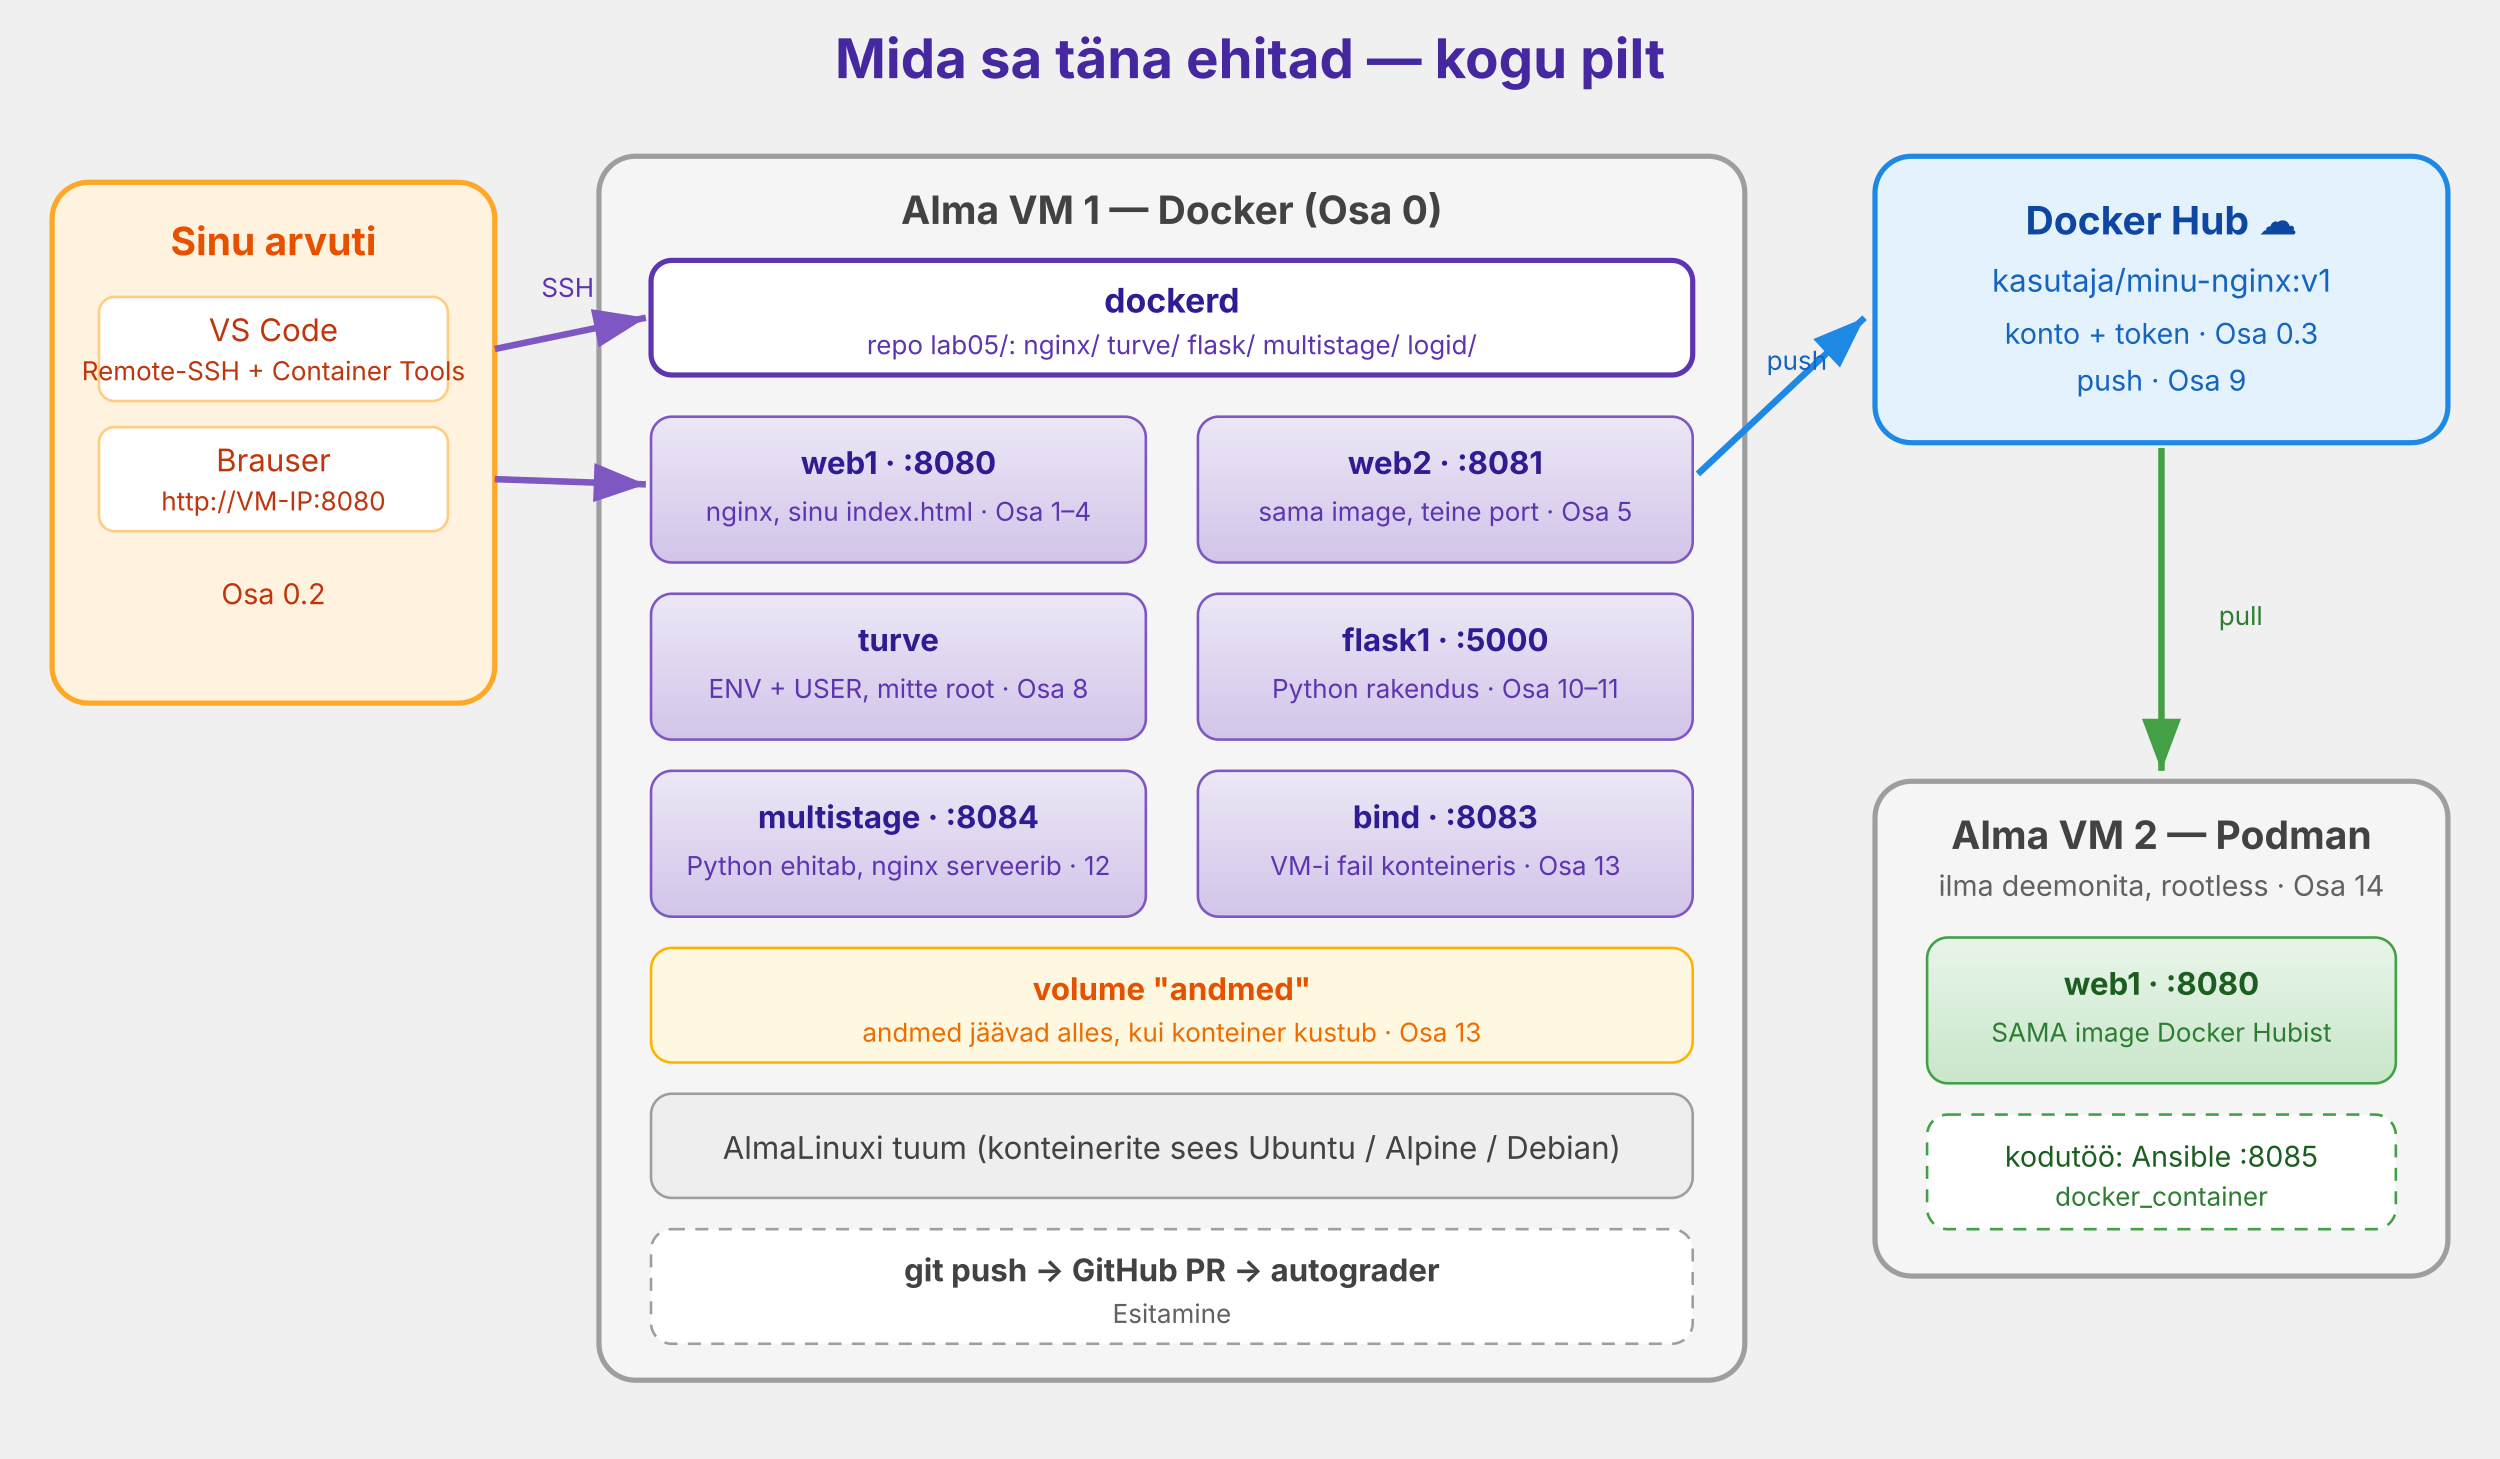
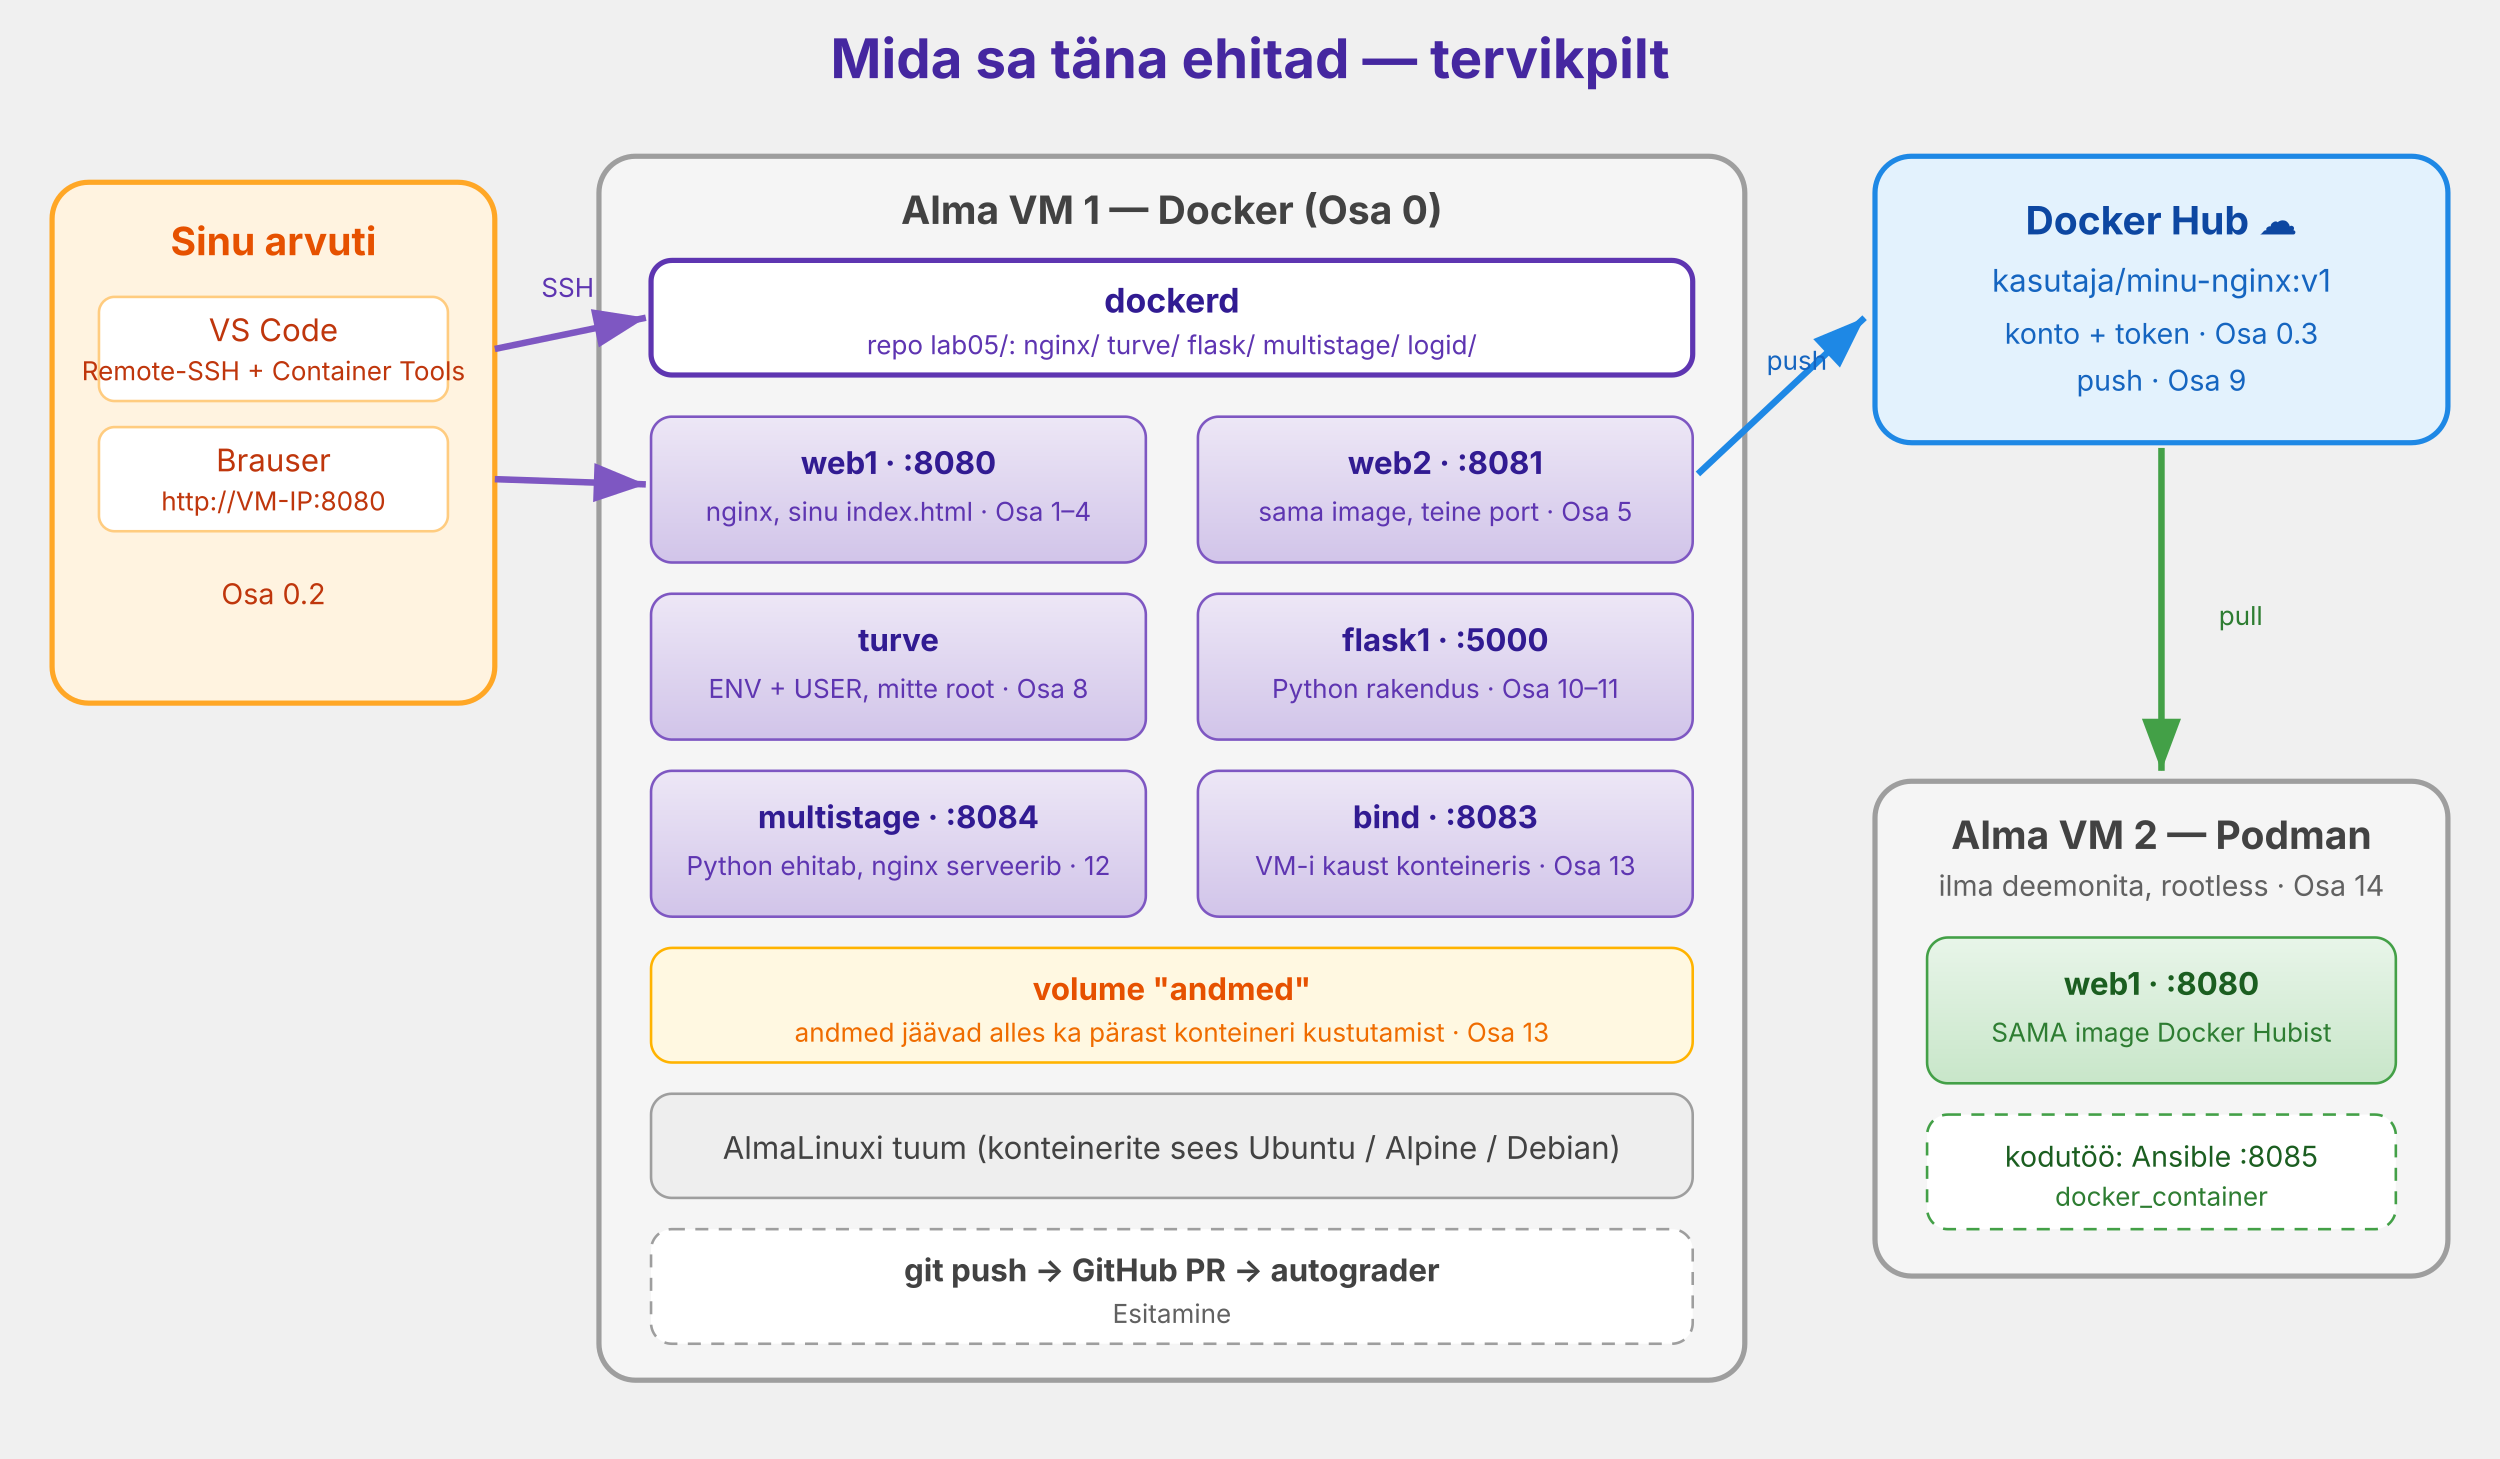
<svg xmlns="http://www.w3.org/2000/svg" viewBox="0 0 960 560" font-family="Inter, -apple-system, sans-serif">
  <defs>
    <linearGradient id="ct" x1="0" y1="0" x2="0" y2="1">
      <stop offset="0" stop-color="#ede7f6" />
      <stop offset="1" stop-color="#d1c4e9" />
    </linearGradient>
    <linearGradient id="pm" x1="0" y1="0" x2="0" y2="1">
      <stop offset="0" stop-color="#e8f5e9" />
      <stop offset="1" stop-color="#c8e6c9" />
    </linearGradient>
    <marker id="a5" markerWidth="10" markerHeight="10" refX="8" refY="3" orient="auto">
      <path d="M0,0 L8,3 L0,6 Z" fill="#7e57c2" />
    </marker>
    <marker id="ab" markerWidth="10" markerHeight="10" refX="8" refY="3" orient="auto">
      <path d="M0,0 L8,3 L0,6 Z" fill="#1e88e5" />
    </marker>
    <marker id="ag" markerWidth="10" markerHeight="10" refX="8" refY="3" orient="auto">
      <path d="M0,0 L8,3 L0,6 Z" fill="#43a047" />
    </marker>
  </defs>
-   <text x="480" y="30" text-anchor="middle" font-size="21" font-weight="700" fill="#4527a0">Mida sa täna ehitad — kogu pilt</text>
+   <text x="480" y="30" text-anchor="middle" font-size="21" font-weight="700" fill="#4527a0">Mida sa täna ehitad — tervikpilt</text>
  <rect x="20" y="70" width="170" height="200" rx="14" fill="#fff3e0" stroke="#ffa726" stroke-width="2" />
  <text x="105" y="98" text-anchor="middle" font-size="15" font-weight="700" fill="#e65100">Sinu arvuti</text>
  <g font-size="12" text-anchor="middle" fill="#bf360c">
    <rect x="38" y="114" width="134" height="40" rx="6" fill="#fff" stroke="#ffcc80" />
    <text x="105" y="131">VS Code</text>
    <text x="105" y="146" font-size="10">Remote-SSH + Container Tools</text>
    <rect x="38" y="164" width="134" height="40" rx="6" fill="#fff" stroke="#ffcc80" />
    <text x="105" y="181">Brauser</text>
    <text x="105" y="196" font-size="10">http://VM-IP:8080</text>
    <text x="105" y="232" font-size="11">Osa 0.2</text>
  </g>
  <rect x="230" y="60" width="440" height="470" rx="14" fill="#f5f5f5" stroke="#9e9e9e" stroke-width="2" />
  <text x="450" y="86" text-anchor="middle" font-size="15" font-weight="700" fill="#424242">Alma VM 1 — Docker (Osa 0)</text>
  <rect x="250" y="100" width="400" height="44" rx="8" fill="#fff" stroke="#5e35b1" stroke-width="2" />
  <text x="450" y="120" text-anchor="middle" font-size="13" font-weight="700" fill="#311b92">dockerd</text>
  <text x="450" y="136" text-anchor="middle" font-size="10" fill="#5e35b1">repo lab05/: nginx/ turve/ flask/ multistage/ logid/</text>
  <g font-size="12" text-anchor="middle">
    <rect x="250" y="160" width="190" height="56" rx="8" fill="url(#ct)" stroke="#7e57c2" />
    <text x="345" y="182" font-weight="700" fill="#311b92">web1 · :8080</text>
    <text x="345" y="200" font-size="10" fill="#5e35b1">nginx, sinu index.html · Osa 1–4</text>
    <rect x="460" y="160" width="190" height="56" rx="8" fill="url(#ct)" stroke="#7e57c2" />
    <text x="555" y="182" font-weight="700" fill="#311b92">web2 · :8081</text>
    <text x="555" y="200" font-size="10" fill="#5e35b1">sama image, teine port · Osa 5</text>
    <rect x="250" y="228" width="190" height="56" rx="8" fill="url(#ct)" stroke="#7e57c2" />
    <text x="345" y="250" font-weight="700" fill="#311b92">turve</text>
    <text x="345" y="268" font-size="10" fill="#5e35b1">ENV + USER, mitte root · Osa 8</text>
    <rect x="460" y="228" width="190" height="56" rx="8" fill="url(#ct)" stroke="#7e57c2" />
    <text x="555" y="250" font-weight="700" fill="#311b92">flask1 · :5000</text>
    <text x="555" y="268" font-size="10" fill="#5e35b1">Python rakendus · Osa 10–11</text>
    <rect x="250" y="296" width="190" height="56" rx="8" fill="url(#ct)" stroke="#7e57c2" />
    <text x="345" y="318" font-weight="700" fill="#311b92">multistage · :8084</text>
    <text x="345" y="336" font-size="10" fill="#5e35b1">Python ehitab, nginx serveerib · 12</text>
    <rect x="460" y="296" width="190" height="56" rx="8" fill="url(#ct)" stroke="#7e57c2" />
    <text x="555" y="318" font-weight="700" fill="#311b92">bind · :8083</text>
-     <text x="555" y="336" font-size="10" fill="#5e35b1">VM-i fail konteineris · Osa 13</text>
+     <text x="555" y="336" font-size="10" fill="#5e35b1">VM-i kaust konteineris · Osa 13</text>
    <rect x="250" y="364" width="400" height="44" rx="8" fill="#fff8e1" stroke="#ffb300" />
    <text x="450" y="384" font-weight="700" fill="#e65100">volume "andmed"</text>
-     <text x="450" y="400" font-size="10" fill="#ef6c00">andmed jäävad alles, kui konteiner kustub · Osa 13</text>
+     <text x="450" y="400" font-size="10" fill="#ef6c00">andmed jäävad alles ka pärast konteineri kustutamist · Osa 13</text>
    <rect x="250" y="420" width="400" height="40" rx="8" fill="#eeeeee" stroke="#9e9e9e" />
    <text x="450" y="445" fill="#424242">AlmaLinuxi tuum (konteinerite sees Ubuntu / Alpine / Debian)</text>
    <rect x="250" y="472" width="400" height="44" rx="8" fill="#fff" stroke="#9e9e9e" stroke-dasharray="5 4" />
    <text x="450" y="492" fill="#424242" font-weight="700">git push → GitHub PR → autograder</text>
    <text x="450" y="508" font-size="10" fill="#616161">Esitamine</text>
  </g>
  <rect x="720" y="60" width="220" height="110" rx="14" fill="#e3f2fd" stroke="#1e88e5" stroke-width="2" />
  <text x="830" y="90" text-anchor="middle" font-size="15" font-weight="700" fill="#0d47a1">Docker Hub ☁</text>
  <text x="830" y="112" text-anchor="middle" font-size="12" fill="#1565c0">kasutaja/minu-nginx:v1</text>
  <text x="830" y="132" text-anchor="middle" font-size="11" fill="#1565c0">konto + token · Osa 0.3</text>
  <text x="830" y="150" text-anchor="middle" font-size="11" fill="#1565c0">push · Osa 9</text>
  <rect x="720" y="300" width="220" height="190" rx="14" fill="#f5f5f5" stroke="#9e9e9e" stroke-width="2" />
  <text x="830" y="326" text-anchor="middle" font-size="15" font-weight="700" fill="#424242">Alma VM 2 — Podman</text>
  <text x="830" y="344" text-anchor="middle" font-size="11" fill="#616161">ilma deemonita, rootless · Osa 14</text>
  <rect x="740" y="360" width="180" height="56" rx="8" fill="url(#pm)" stroke="#43a047" />
  <text x="830" y="382" text-anchor="middle" font-size="12" font-weight="700" fill="#1b5e20">web1 · :8080</text>
  <text x="830" y="400" text-anchor="middle" font-size="10" fill="#2e7d32">SAMA image Docker Hubist</text>
  <rect x="740" y="428" width="180" height="44" rx="8" fill="#fff" stroke="#43a047" stroke-dasharray="5 4" />
  <text x="830" y="448" text-anchor="middle" font-size="11" fill="#1b5e20">kodutöö: Ansible :8085</text>
  <text x="830" y="463" text-anchor="middle" font-size="10" fill="#2e7d32">docker_container</text>
  <line x1="190" y1="134" x2="248" y2="122" stroke="#7e57c2" stroke-width="2.5" marker-end="url(#a5)" />
  <text x="218" y="114" text-anchor="middle" font-size="10" fill="#5e35b1">SSH</text>
  <line x1="190" y1="184" x2="248" y2="186" stroke="#7e57c2" stroke-width="2.5" marker-end="url(#a5)" />
  <line x1="652" y1="182" x2="716" y2="122" stroke="#1e88e5" stroke-width="2.5" marker-end="url(#ab)" />
  <text x="690" y="142" text-anchor="middle" font-size="10" fill="#1565c0">push</text>
  <line x1="830" y1="172" x2="830" y2="296" stroke="#43a047" stroke-width="2.5" marker-end="url(#ag)" />
  <text x="852" y="240" font-size="10" fill="#2e7d32">pull</text>
</svg>
